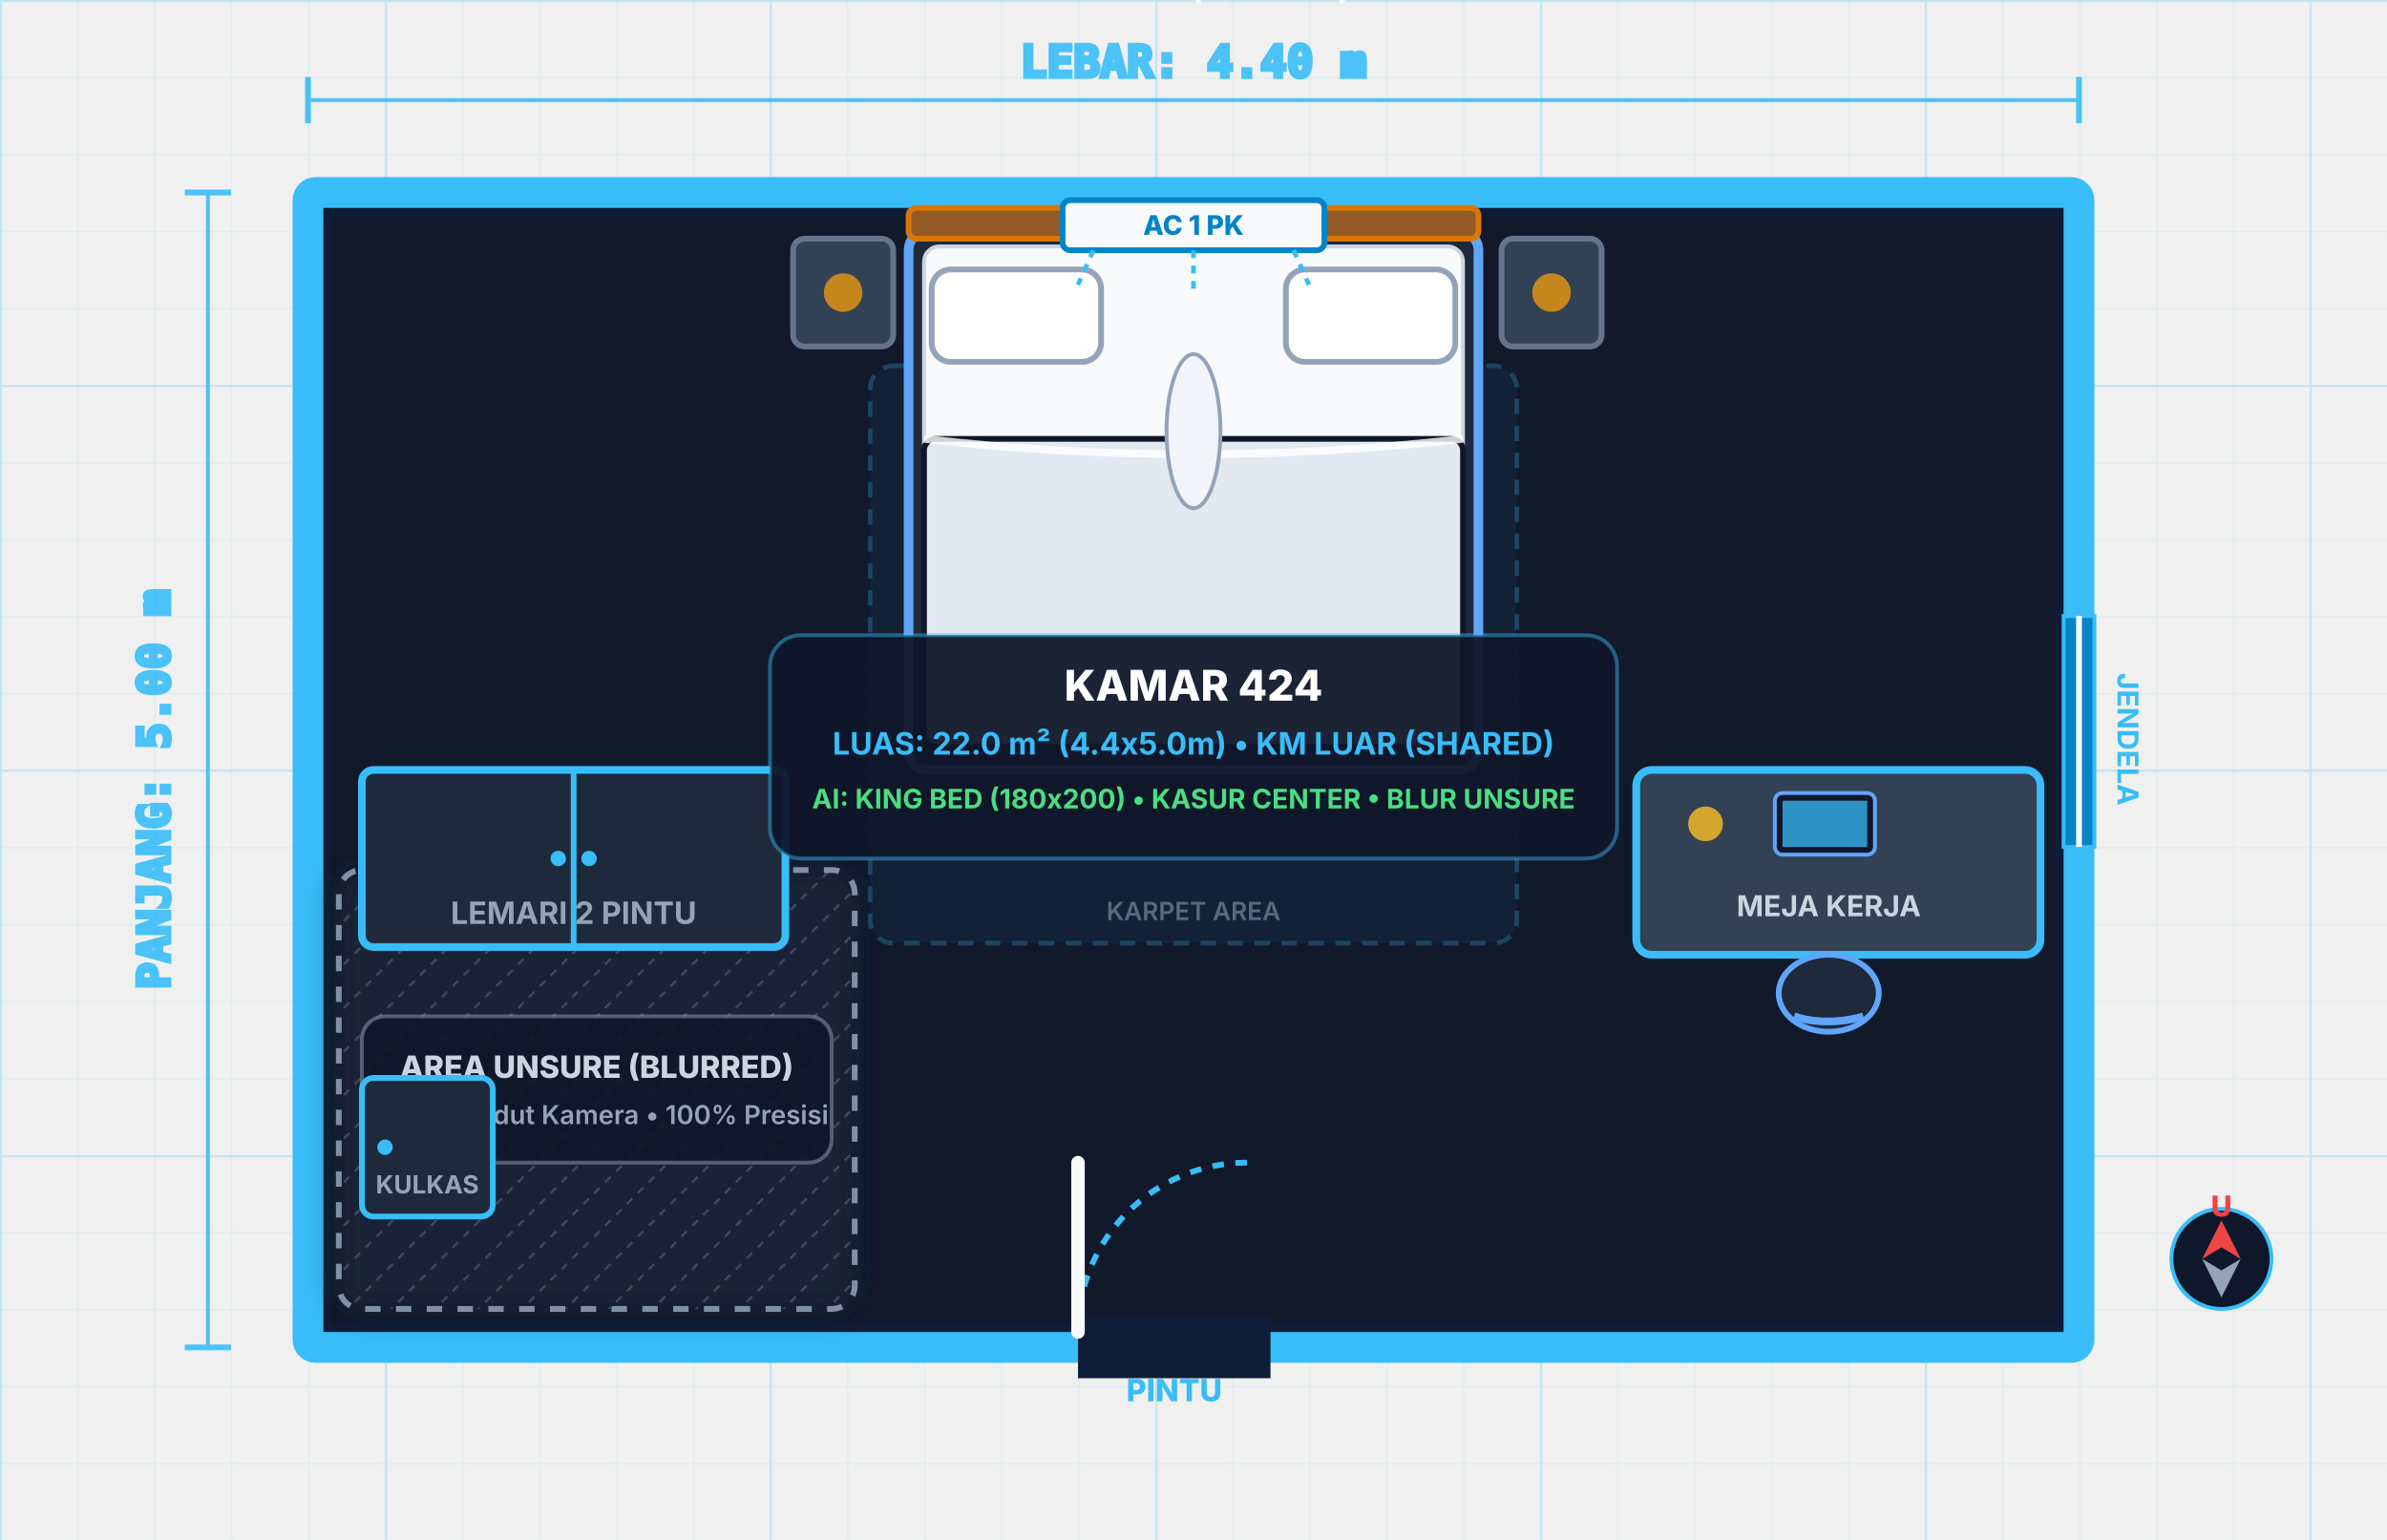
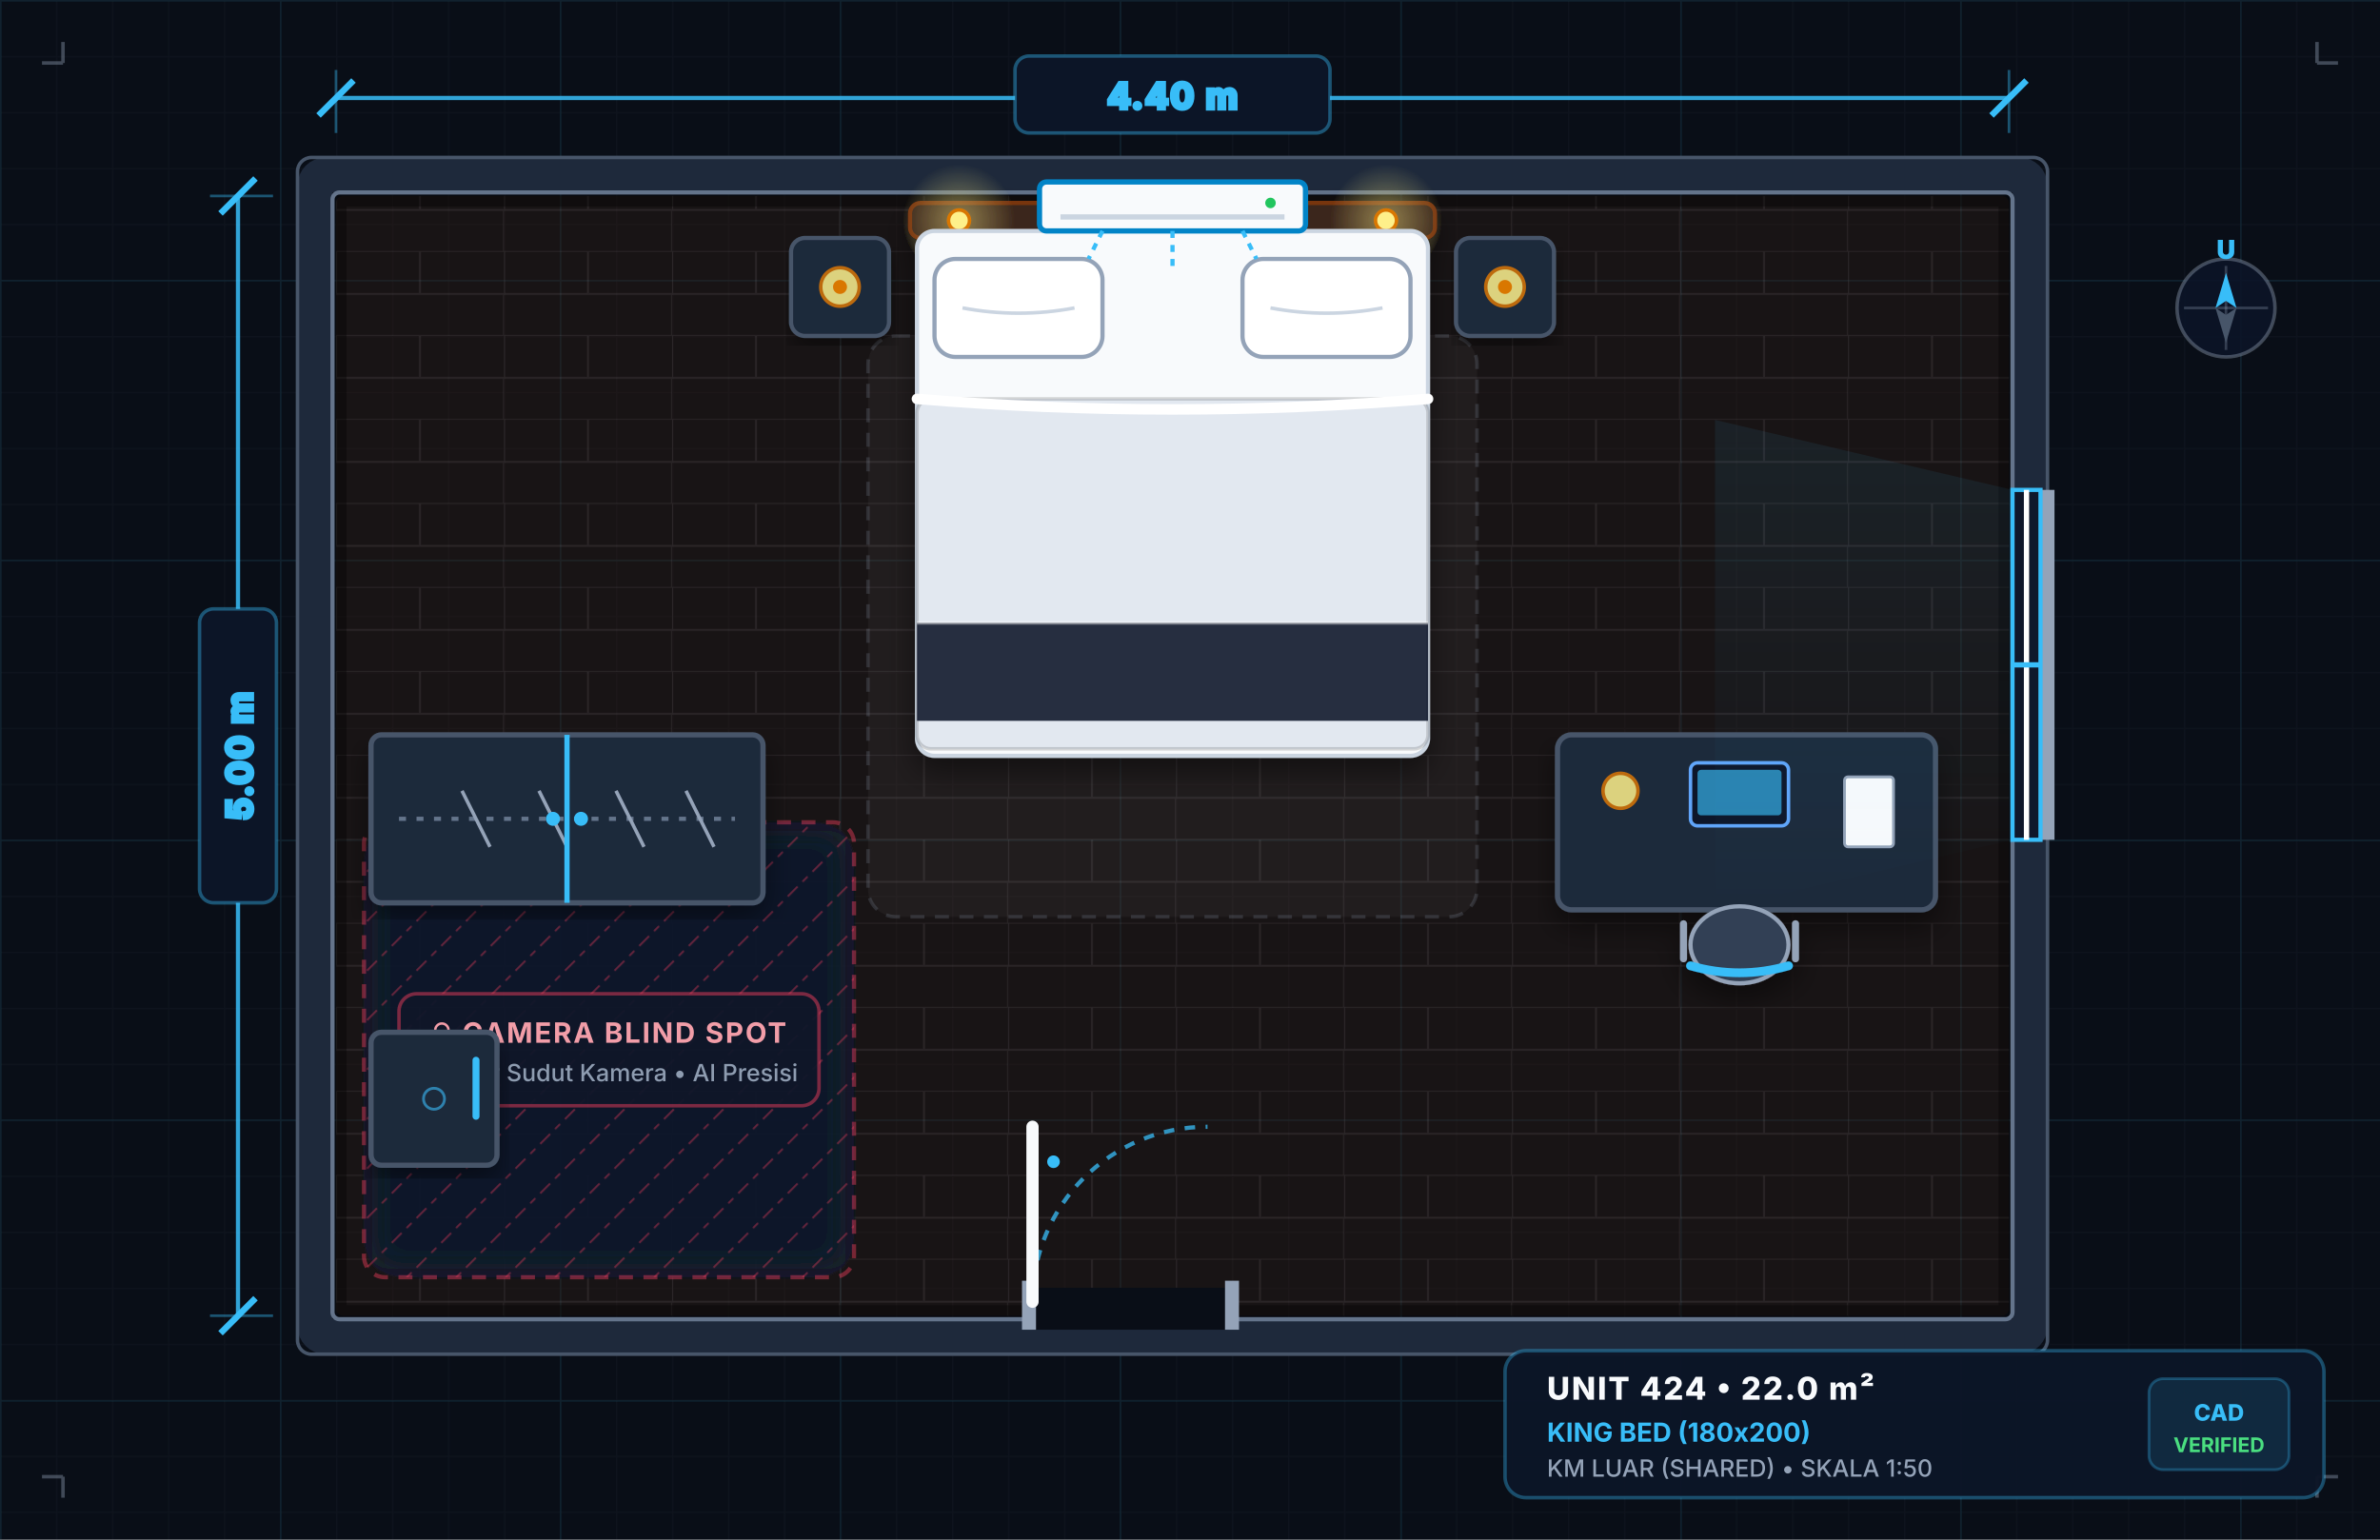
- <svg xmlns="http://www.w3.org/2000/svg" viewBox="0 0 620 400" width="100%" height="100%" style="background:#0b1329; border-radius:12px; font-family:'Inter',system-ui,sans-serif;">
+ <svg xmlns="http://www.w3.org/2000/svg" viewBox="0 0 680 440" width="100%" height="100%" style="background:#090e17; border-radius:14px; font-family:'Inter',system-ui,-apple-system,sans-serif;">
  <defs>
-     <pattern id="grid_s_174" width="20" height="20" patternUnits="userSpaceOnUse">
-       <path d="M 20 0 L 0 0 0 20" fill="none" stroke="rgba(56, 189, 248, 0.08)" stroke-width="0.8" />
+     <pattern id="grid_cad_174" width="16" height="16" patternUnits="userSpaceOnUse">
+       <path d="M 16 0 L 0 0 0 16" fill="none" stroke="rgba(148, 163, 184, 0.04)" stroke-width="0.75" />
    </pattern>
-     <pattern id="grid_m_174" width="100" height="100" patternUnits="userSpaceOnUse">
-       <path d="M 100 0 L 0 0 0 100" fill="none" stroke="rgba(56, 189, 248, 0.18)" stroke-width="1.2" />
+     <pattern id="grid_major_174" width="80" height="80" patternUnits="userSpaceOnUse">
+       <path d="M 80 0 L 0 0 0 80" fill="none" stroke="rgba(56, 189, 248, 0.08)" stroke-width="1" />
    </pattern>
-     <pattern id="tile_174" width="12" height="12" patternUnits="userSpaceOnUse">
-       <rect width="12" height="12" fill="rgba(14, 165, 233, 0.12)" />
-       <path d="M 12 0 L 0 0 0 12" fill="none" stroke="rgba(56, 189, 248, 0.28)" stroke-width="0.7" />
+     <pattern id="parquet_174" width="48" height="24" patternUnits="userSpaceOnUse">
+       <rect width="48" height="24" fill="#3b2012" fill-opacity="0.32" />
+       <path d="M 0 12 L 48 12 M 24 0 L 24 12 M 0 24 L 48 24 M 48 12 L 48 24 M 0 0 L 0 12" fill="none" stroke="rgba(255, 255, 255, 0.07)" stroke-width="0.6" />
    </pattern>
-     <filter id="unsure_blur_174" x="-20%" y="-20%" width="140%" height="140%">
-       <feGaussianBlur stdDeviation="3.8" />
+     <pattern id="bm_tile_174" width="14" height="14" patternUnits="userSpaceOnUse">
+       <rect width="14" height="14" fill="#0f2338" />
+       <path d="M 14 0 L 0 0 0 14" fill="none" stroke="rgba(56, 189, 248, 0.22)" stroke-width="0.6" />
+     </pattern>
+     <filter id="frost_blur_174" x="-10%" y="-10%" width="120%" height="120%">
+       <feGaussianBlur stdDeviation="5" result="blur" />
+       <feColorMatrix type="matrix" values="1 0 0 0 0  0 1 0 0 0  0 0 1 0 0  0 0 0 18 -7" />
    </filter>
-     <pattern id="unsure_hatch_174" width="8" height="8" patternTransform="rotate(45 0 0)" patternUnits="userSpaceOnUse">
-       <line x1="0" y1="0" x2="0" y2="8" stroke="rgba(148, 163, 184, 0.35)" stroke-width="1.2" stroke-dasharray="2 2" />
+     <pattern id="blind_hatch_174" width="10" height="10" patternTransform="rotate(45 0 0)" patternUnits="userSpaceOnUse">
+       <line x1="0" y1="0" x2="0" y2="10" stroke="rgba(244, 63, 94, 0.35)" stroke-width="1.2" stroke-dasharray="2 2" />
    </pattern>
+     <linearGradient id="win_light_174" x1="0%" y1="0%" x2="0%" y2="100%">
+       <stop offset="0%" stop-color="#38bdf8" stop-opacity="0.18" />
+       <stop offset="100%" stop-color="#38bdf8" stop-opacity="0.0" />
+     </linearGradient>
+     <radialGradient id="lamp_glow_174">
+       <stop offset="0%" stop-color="#fef08a" stop-opacity="0.45" />
+       <stop offset="100%" stop-color="#fef08a" stop-opacity="0" />
+     </radialGradient>
+     <filter id="drop_shadow_174" x="-5%" y="-5%" width="115%" height="115%">
+       <feDropShadow dx="0" dy="4" stdDeviation="4" flood-color="#000000" flood-opacity="0.45" />
+     </filter>
  </defs>
-   <rect width="620" height="400" fill="url(#grid_s_174)" />
-   <rect width="620" height="400" fill="url(#grid_m_174)" />
-   <g stroke="#38bdf8" stroke-width="1" opacity="0.9">
-     <line x1="80" y1="26" x2="540" y2="26" />
-     <line x1="80" y1="20" x2="80" y2="32" stroke-width="1.5" />
-     <line x1="540" y1="20" x2="540" y2="32" stroke-width="1.5" />
-     <text x="310" y="20" fill="#38bdf8" font-size="11.5" font-weight="700" text-anchor="middle" font-family="monospace">
-       LEBAR: 4.40 m
+   <rect width="680" height="440" fill="#090e17" />
+   <rect width="680" height="440" fill="url(#grid_cad_174)" />
+   <rect width="680" height="440" fill="url(#grid_major_174)" />
+   <g stroke="rgba(148, 163, 184, 0.4)" stroke-width="1">
+     <path d="M 12 18 L 18 18 M 18 12 L 18 18" />
+     <path d="M 668 18 L 662 18 M 662 12 L 662 18" />
+     <path d="M 12 422 L 18 422 M 18 428 L 18 422" />
+     <path d="M 668 422 L 662 422 M 662 428 L 662 422" />
+   </g>
+   <g stroke="#38bdf8" stroke-width="1.2">
+     <line x1="96" y1="28" x2="574" y2="28" opacity="0.85" />
+     <line x1="91" y1="33" x2="101" y2="23" stroke-width="1.8" />
+     <line x1="569" y1="33" x2="579" y2="23" stroke-width="1.8" />
+     <line x1="96" y1="38" x2="96" y2="20" opacity="0.4" stroke-width="0.75" />
+     <line x1="574" y1="38" x2="574" y2="20" opacity="0.4" stroke-width="0.75" />
+     <rect x="290" y="16" width="90" height="22" rx="4" fill="#0c1527" stroke="rgba(56, 189, 248, 0.4)" stroke-width="1" />
+     <text x="335" y="31" fill="#38bdf8" font-size="10" font-weight="700" text-anchor="middle" letter-spacing="0.5">
+       4.40 m
    </text>
  </g>
-   <g stroke="#38bdf8" stroke-width="1" opacity="0.9">
-     <line x1="54" y1="50" x2="54" y2="350" />
-     <line x1="48" y1="50" x2="60" y2="50" stroke-width="1.5" />
-     <line x1="48" y1="350" x2="60" y2="350" stroke-width="1.5" />
-     <text x="44" y="205" fill="#38bdf8" font-size="11.5" font-weight="700" text-anchor="middle" font-family="monospace" transform="rotate(-90 44 205)">
-       PANJANG: 5.00 m
+   <g stroke="#38bdf8" stroke-width="1.2">
+     <line x1="68" y1="56" x2="68" y2="376" opacity="0.85" />
+     <line x1="63" y1="61" x2="73" y2="51" stroke-width="1.8" />
+     <line x1="63" y1="381" x2="73" y2="371" stroke-width="1.8" />
+     <line x1="78" y1="56" x2="60" y2="56" opacity="0.4" stroke-width="0.75" />
+     <line x1="78" y1="376" x2="60" y2="376" opacity="0.4" stroke-width="0.75" />
+     <g transform="translate(68, 216)">
+       <rect x="-42" y="-11" width="84" height="22" rx="4" fill="#0c1527" stroke="rgba(56, 189, 248, 0.4)" stroke-width="1" transform="rotate(-90)" />
+       <text x="0" y="4" fill="#38bdf8" font-size="10" font-weight="700" text-anchor="middle" letter-spacing="0.5" transform="rotate(-90)">
+         5.00 m
+       </text>
+     </g>
+   </g>
+   <rect x="96" y="56" width="478" height="320" rx="2" fill="url(#parquet_174)" />
+   <rect x="96" y="56" width="478" height="320" fill="none" stroke="rgba(0, 0, 0, 0.35)" stroke-width="6" />
+   <rect x="90" y="50" width="490" height="332" fill="none" stroke="#1e293b" stroke-width="10" rx="3" />
+   <rect x="85" y="45" width="500" height="342" fill="none" stroke="#475569" stroke-width="1" rx="4" />
+   <rect x="95" y="55" width="480" height="322" fill="none" stroke="#64748b" stroke-width="1.2" rx="2" />
+   <g id="unsure_zone" opacity="0.95">
+     <rect x="104" y="235" width="140" height="130" rx="6" fill="rgba(15, 23, 42, 0.85)" filter="url(#frost_blur_174)" />
+     <rect x="104" y="235" width="140" height="130" rx="6" fill="url(#blind_hatch_174)" stroke="rgba(244, 63, 94, 0.45)" stroke-width="1.2" stroke-dasharray="4 3" />
+     <rect x="114" y="284" width="120" height="32" rx="5" fill="rgba(15, 23, 42, 0.94)" stroke="rgba(244, 63, 94, 0.5)" stroke-width="1" />
+     <text x="174.0" y="298" fill="#fda4af" font-size="8" font-weight="700" text-anchor="middle" letter-spacing="0.5">
+       ⚲ CAMERA BLIND SPOT
+     </text>
+     <text x="174.0" y="309" fill="#94a3b8" font-size="6.8" font-weight="500" text-anchor="middle">
+       Di Luar Sudut Kamera • AI Presisi
    </text>
  </g>
-   <rect x="80" y="50" width="460" height="300" fill="#0f1d38" stroke="#38bdf8" stroke-width="8" rx="2" />
-   <rect x="86" y="56" width="448" height="288" fill="#3b2012" opacity="0.22" />
-   <rect x="86" y="56" width="448" height="288" fill="rgba(15, 23, 42, 0.75)" />
-   <g>
-     <rect x="88" y="226" width="134" height="114" rx="6" fill="rgba(30, 41, 59, 0.75)" filter="url(#unsure_blur_174)" />
-     <rect x="88" y="226" width="134" height="114" rx="6" fill="url(#unsure_hatch_174)" stroke="#94a3b8" stroke-width="1.5" stroke-dasharray="4 4" opacity="0.85" />
-     <rect x="94" y="264" width="122" height="38" rx="6" fill="rgba(15, 23, 42, 0.9)" stroke="rgba(148, 163, 184, 0.5)" stroke-width="1" />
-     <text x="155.0" y="280" fill="#cbd5e1" font-size="8" font-weight="800" text-anchor="middle">AREA UNSURE (BLURRED)</text>
-     <text x="155.0" y="292" fill="#94a3b8" font-size="6.8" font-weight="600" text-anchor="middle">Di Luar Sudut Kamera • 100% Presisi</text>
+   <rect x="248" y="96" width="174" height="166" rx="8" fill="rgba(255, 255, 255, 0.04)" stroke="rgba(148, 163, 184, 0.2)" stroke-width="1" stroke-dasharray="4 3" />
+   <g id="bed_unit" filter="url(#drop_shadow_174)">
+     <rect x="260" y="58" width="150" height="10" rx="3" fill="#3b271d" stroke="#78350f" stroke-width="1.2" />
+     <circle cx="274" cy="63" r="16" fill="url(#lamp_glow_174)" />
+     <circle cx="396" cy="63" r="16" fill="url(#lamp_glow_174)" />
+     <circle cx="274" cy="63" r="3" fill="#fef08a" stroke="#d97706" stroke-width="1" />
+     <circle cx="396" cy="63" r="3" fill="#fef08a" stroke="#d97706" stroke-width="1" />
+     <rect x="262" y="66" width="146" height="150" rx="5" fill="#f8fafc" stroke="#cbd5e1" stroke-width="1.2" />
+     <rect x="262" y="114" width="146" height="100" rx="4" fill="#e2e8f0" stroke="rgba(0,0,0,0.15)" stroke-width="1" />
+     <path d="M 262 114 Q 335.0 120 408 114" fill="none" stroke="#ffffff" stroke-width="3" stroke-linecap="round" />
+     <rect x="262" y="178" width="146" height="28" fill="#0f172a" opacity="0.88" />
+     <line x1="262" y1="178" x2="408" y2="178" stroke="rgba(255,255,255,0.4)" stroke-width="1" />
+     <rect x="267" y="74" width="48" height="28" rx="6" fill="#ffffff" stroke="#94a3b8" stroke-width="1.2" />
+     <path d="M 275 88 Q 291.0 91 307 88" fill="none" stroke="#cbd5e1" stroke-width="1" />
+     <rect x="355" y="74" width="48" height="28" rx="6" fill="#ffffff" stroke="#94a3b8" stroke-width="1.2" />
+     <path d="M 363 88 Q 379.0 91 395 88" fill="none" stroke="#cbd5e1" stroke-width="1" />
  </g>
-   <g>
-     <rect x="226" y="95" width="168" height="150" rx="6" fill="rgba(56, 189, 248, 0.05)" stroke="rgba(56, 189, 248, 0.25)" stroke-width="1.2" stroke-dasharray="4 3" />
-     <text x="310.0" y="239" fill="rgba(148, 163, 184, 0.55)" font-size="6.5" font-weight="600" text-anchor="middle">KARPET AREA</text>
+   <g filter="url(#drop_shadow_174)">
+     <rect x="226" y="68" width="28" height="28" rx="4" fill="#1e293b" stroke="#475569" stroke-width="1.2" />
+     <circle cx="240" cy="82" r="5.5" fill="#fef08a" stroke="#d97706" stroke-width="1" opacity="0.85" />
+     <circle cx="240" cy="82" r="2" fill="#d97706" />
  </g>
-   <g>
-     <rect x="236" y="60" width="148" height="140" rx="5" fill="#1e293b" stroke="#60a5fa" stroke-width="2.5" />
-     <rect x="236" y="54" width="148" height="8" rx="2" fill="#935a26" stroke="#d97706" stroke-width="1.5" />
-     <rect x="240" y="64" width="140" height="128" rx="4" fill="#f8fafc" stroke="#cbd5e1" stroke-width="1" />
-     <rect x="240" y="114" width="140" height="80" rx="3" fill="#e2e8f0" stroke="#0f172a" stroke-width="1.5" fill-opacity="0.95" />
-     <path d="M 240 114 Q 310.0 122 380 114" fill="none" stroke="#ffffff" stroke-width="2" opacity="0.8" />
-     <rect x="242" y="70" width="44" height="24" rx="5" fill="#ffffff" stroke="#94a3b8" stroke-width="1.5" />
-     <rect x="334" y="70" width="44" height="24" rx="5" fill="#ffffff" stroke="#94a3b8" stroke-width="1.5" />
-     <ellipse cx="310.0" cy="112" rx="7" ry="20" fill="#f1f5f9" stroke="#94a3b8" stroke-width="1" />
-     <text x="310.0" cy="160" fill="#ffffff" font-size="8" font-weight="800" text-anchor="middle">KING BED (180x200)</text>
+   <g filter="url(#drop_shadow_174)">
+     <rect x="416" y="68" width="28" height="28" rx="4" fill="#1e293b" stroke="#475569" stroke-width="1.2" />
+     <circle cx="430" cy="82" r="5.5" fill="#fef08a" stroke="#d97706" stroke-width="1" opacity="0.85" />
+     <circle cx="430" cy="82" r="2" fill="#d97706" />
  </g>
-   <rect x="206" y="62" width="26" height="28" rx="3" fill="#334155" stroke="#64748b" stroke-width="1.5" />
-   <circle cx="219" cy="76" r="5" fill="#f59e0b" opacity="0.75" />
-   <rect x="390" y="62" width="26" height="28" rx="3" fill="#334155" stroke="#64748b" stroke-width="1.5" />
-   <circle cx="403" cy="76" r="5" fill="#f59e0b" opacity="0.75" />
-   <g>
-     <rect x="94" y="200" width="110" height="46" rx="3" fill="#1e293b" stroke="#38bdf8" stroke-width="2" />
-     <line x1="149" y1="200" x2="149" y2="246" stroke="#38bdf8" stroke-width="1.5" />
-     <circle cx="145" cy="223" r="2" fill="#38bdf8" />
-     <circle cx="153" cy="223" r="2" fill="#38bdf8" />
-     <text x="149" y="240" fill="#94a3b8" font-size="8" font-weight="700" text-anchor="middle">LEMARI 2 PINTU</text>
+   <g id="wardrobe" filter="url(#drop_shadow_174)">
+     <rect x="106" y="210" width="112" height="48" rx="3" fill="#1e293b" stroke="#475569" stroke-width="1.5" />
+     <line x1="114" y1="234" x2="210" y2="234" stroke="#64748b" stroke-width="1.2" stroke-dasharray="2 3" />
+     <line x1="132" y1="226" x2="140" y2="242" stroke="#94a3b8" stroke-width="1" />
+     <line x1="154" y1="226" x2="162" y2="242" stroke="#94a3b8" stroke-width="1" />
+     <line x1="176" y1="226" x2="184" y2="242" stroke="#94a3b8" stroke-width="1" />
+     <line x1="196" y1="226" x2="204" y2="242" stroke="#94a3b8" stroke-width="1" />
+     <line x1="162" y1="210" x2="162" y2="258" stroke="#38bdf8" stroke-width="1.5" />
+     <circle cx="158" cy="234" r="2" fill="#38bdf8" />
+     <circle cx="166" cy="234" r="2" fill="#38bdf8" />
  </g>
-   <g>
-     <rect x="425" y="200" width="105" height="48" rx="4" fill="#334155" stroke="#38bdf8" stroke-width="2" />
-     <rect x="461" y="206" width="26" height="16" rx="2" fill="#0f172a" stroke="#60a5fa" stroke-width="1" />
-     <rect x="463" y="208" width="22" height="12" fill="#38bdf8" opacity="0.75" />
-     <circle cx="443" cy="214" r="4.5" fill="#fbbf24" opacity="0.8" />
-     <ellipse cx="475" cy="258" rx="13" ry="10" fill="#1e293b" stroke="#60a5fa" stroke-width="1.5" />
-     <path d="M 466 264 C 475 267 484 264 484 264" stroke="#60a5fa" stroke-width="2" fill="none" />
-     <text x="475" y="238" fill="#cbd5e1" font-size="7.5" font-weight="700" text-anchor="middle">MEJA KERJA</text>
+   <g id="desk_setup" filter="url(#drop_shadow_174)">
+     <rect x="445" y="210" width="108" height="50" rx="4" fill="#1e293b" stroke="#475569" stroke-width="1.5" />
+     <rect x="483" y="218" width="28" height="18" rx="2" fill="#0f172a" stroke="#60a5fa" stroke-width="1" />
+     <rect x="485" y="220" width="24" height="13" rx="1" fill="#38bdf8" opacity="0.65" />
+     <circle cx="463" cy="226" r="5" fill="#fef08a" stroke="#d97706" stroke-width="1" opacity="0.85" />
+     <rect x="527" y="222" width="14" height="20" rx="1" fill="#f8fafc" stroke="#94a3b8" stroke-width="0.8" />
+     <ellipse cx="497" cy="270" rx="14" ry="11" fill="#334155" stroke="#94a3b8" stroke-width="1.2" />
+     <path d="M 483 276 Q 497 280 511 276" fill="none" stroke="#38bdf8" stroke-width="2.5" stroke-linecap="round" />
+     <line x1="481" y1="264" x2="481" y2="274" stroke="#94a3b8" stroke-width="2" stroke-linecap="round" />
+     <line x1="513" y1="264" x2="513" y2="274" stroke="#94a3b8" stroke-width="2" stroke-linecap="round" />
  </g>
-   <g>
-     <rect x="276" y="52" width="68" height="13" rx="2" fill="#f8fafc" stroke="#0284c7" stroke-width="1.5" />
-     <path d="M 284 65 L 280 74" stroke="#38bdf8" stroke-width="1.2" stroke-dasharray="2 2" />
-     <path d="M 310 65 L 310 76" stroke="#38bdf8" stroke-width="1.2" stroke-dasharray="2 2" />
-     <path d="M 336 65 L 340 74" stroke="#38bdf8" stroke-width="1.2" stroke-dasharray="2 2" />
-     <text x="310" y="61" fill="#0284c7" font-size="7" font-weight="800" text-anchor="middle">AC 1 PK</text>
+   <g id="ac_unit">
+     <rect x="297" y="52" width="76" height="14" rx="2" fill="#f8fafc" stroke="#0284c7" stroke-width="1.5" />
+     <line x1="303" y1="62" x2="367" y2="62" stroke="#cbd5e1" stroke-width="1.5" />
+     <line x1="315" y1="66" x2="311" y2="74" stroke="#38bdf8" stroke-width="1.2" stroke-dasharray="2 2" />
+     <line x1="335" y1="66" x2="335" y2="76" stroke="#38bdf8" stroke-width="1.2" stroke-dasharray="2 2" />
+     <line x1="355" y1="66" x2="359" y2="74" stroke="#38bdf8" stroke-width="1.2" stroke-dasharray="2 2" />
+     <circle cx="363" cy="58" r="1.5" fill="#22c55e" />
  </g>
-   <g>
-     <rect x="94" y="280" width="34" height="36" rx="3" fill="#1e293b" stroke="#38bdf8" stroke-width="1.5" />
-     <circle cx="100" cy="298" r="2" fill="#38bdf8" />
-     <text x="111" y="310" fill="#94a3b8" font-size="6.5" font-weight="700" text-anchor="middle">KULKAS</text>
+   <g id="fridge" filter="url(#drop_shadow_174)">
+     <rect x="106" y="295" width="36" height="38" rx="3" fill="#1e293b" stroke="#475569" stroke-width="1.5" />
+     <line x1="136" y1="303" x2="136" y2="319" stroke="#38bdf8" stroke-width="2" stroke-linecap="round" />
+     <circle cx="124" cy="314" r="3" fill="none" stroke="#38bdf8" stroke-width="0.8" opacity="0.6" />
  </g>
-   <g>
-     <rect x="536" y="160" width="8" height="60" fill="#0284c7" stroke="#38bdf8" stroke-width="1" />
-     <line x1="540" y1="160" x2="540" y2="220" stroke="#ffffff" stroke-width="1.5" />
-     <text x="550" y="192" fill="#38bdf8" font-size="7.5" font-weight="700" text-anchor="middle" transform="rotate(90 550 192)">JENDELA</text>
+   <g id="window_right">
+     <polygon points="575,140 490,120 490,260 575,240" fill="url(#win_light_174)" opacity="0.45" />
+     <rect x="583" y="140" width="4" height="100" fill="#94a3b8" />
+     <rect x="575" y="140" width="8" height="100" fill="#0f172a" stroke="#38bdf8" stroke-width="1.2" />
+     <line x1="579" y1="140" x2="579" y2="240" stroke="#ffffff" stroke-width="1.5" />
+     <line x1="575" y1="190" x2="583" y2="190" stroke="#38bdf8" stroke-width="1.5" />
  </g>
-   <g>
-     <rect x="280" y="342" width="50" height="16" fill="#0f1d38" />
-     <path d="M 280 346 A 44 44 0 0 1 324 302" fill="none" stroke="#38bdf8" stroke-width="1.5" stroke-dasharray="3 3" />
-     <line x1="280" y1="346" x2="280" y2="302" stroke="#f8fafc" stroke-width="3.5" stroke-linecap="round" />
-     <text x="305" y="364" fill="#38bdf8" font-size="8" font-weight="800" text-anchor="middle">PINTU</text>
+   <g id="main_door">
+     <rect x="295" y="368" width="56" height="12" fill="#090e17" />
+     <rect x="292" y="366" width="4" height="14" fill="#94a3b8" />
+     <rect x="350" y="366" width="4" height="14" fill="#94a3b8" />
+     <path d="M 295 372 A 50 50 0 0 1 345 322" fill="none" stroke="#38bdf8" stroke-width="1.2" stroke-dasharray="3 3" opacity="0.75" />
+     <line x1="295" y1="372" x2="295" y2="322" stroke="#f8fafc" stroke-width="3.5" stroke-linecap="round" />
+     <circle cx="301" cy="332" r="1.8" fill="#38bdf8" />
  </g>
-   <g>
-     <rect x="200" y="165" width="220" height="58" rx="8" fill="rgba(15, 23, 42, 0.94)" stroke="rgba(56, 189, 248, 0.45)" stroke-width="1" />
-     <text x="310" y="182" fill="#ffffff" font-size="11" font-weight="800" text-anchor="middle">KAMAR 424</text>
-     <text x="310" y="196" fill="#38bdf8" font-size="8" font-weight="700" text-anchor="middle">LUAS: 22.0 m² (4.4x5.0m) • KM LUAR (SHARED)</text>
-     <text x="310" y="210" fill="#4ade80" font-size="7" font-weight="700" text-anchor="middle">AI: KING BED (180x200) • KASUR CENTER • BLUR UNSURE</text>
+   <g id="title_block" transform="translate(430, 386)">
+     <rect x="0" y="0" width="234" height="42" rx="6" fill="rgba(12, 21, 39, 0.96)" stroke="rgba(56, 189, 248, 0.35)" stroke-width="1" />
+     <text x="12" y="14" fill="#f8fafc" font-size="9" font-weight="800" letter-spacing="0.5">
+       UNIT 424 • 22.0 m²
+     </text>
+     <text x="12" y="26" fill="#38bdf8" font-size="7.5" font-weight="700">
+       KING BED (180x200)
+     </text>
+     <text x="12" y="36" fill="#94a3b8" font-size="6.8" font-weight="500">
+       KM LUAR (SHARED) • SKALA 1:50
+     </text>
+     <rect x="184" y="8" width="40" height="26" rx="4" fill="rgba(56, 189, 248, 0.12)" stroke="rgba(56, 189, 248, 0.3)" stroke-width="0.8" />
+     <text x="204" y="20" fill="#38bdf8" font-size="6.5" font-weight="800" text-anchor="middle">CAD</text>
+     <text x="204" y="29" fill="#4ade80" font-size="5.8" font-weight="700" text-anchor="middle">VERIFIED</text>
  </g>
-   <g transform="translate(562, 312)">
-     <circle cx="15" cy="15" r="13" fill="#0f172a" stroke="#38bdf8" stroke-width="1" />
-     <path d="M 15 5 L 20 15 L 15 12 L 10 15 Z" fill="#ef4444" />
-     <path d="M 15 25 L 20 15 L 15 18 L 10 15 Z" fill="#94a3b8" />
-     <text x="15" y="4" fill="#ef4444" font-size="7.5" font-weight="800" text-anchor="middle">U</text>
+   <g id="north_compass" transform="translate(620, 72)">
+     <circle cx="16" cy="16" r="14" fill="rgba(12, 21, 39, 0.9)" stroke="rgba(148, 163, 184, 0.4)" stroke-width="1" />
+     <line x1="16" y1="4" x2="16" y2="28" stroke="rgba(148, 163, 184, 0.3)" stroke-width="0.75" />
+     <line x1="4" y1="16" x2="28" y2="16" stroke="rgba(148, 163, 184, 0.3)" stroke-width="0.75" />
+     <polygon points="16,6 19,16 16,14 13,16" fill="#38bdf8" />
+     <polygon points="16,26 19,16 16,18 13,16" fill="#475569" />
+     <text x="16" y="2" fill="#38bdf8" font-size="7.5" font-weight="900" text-anchor="middle">U</text>
  </g>
</svg>
